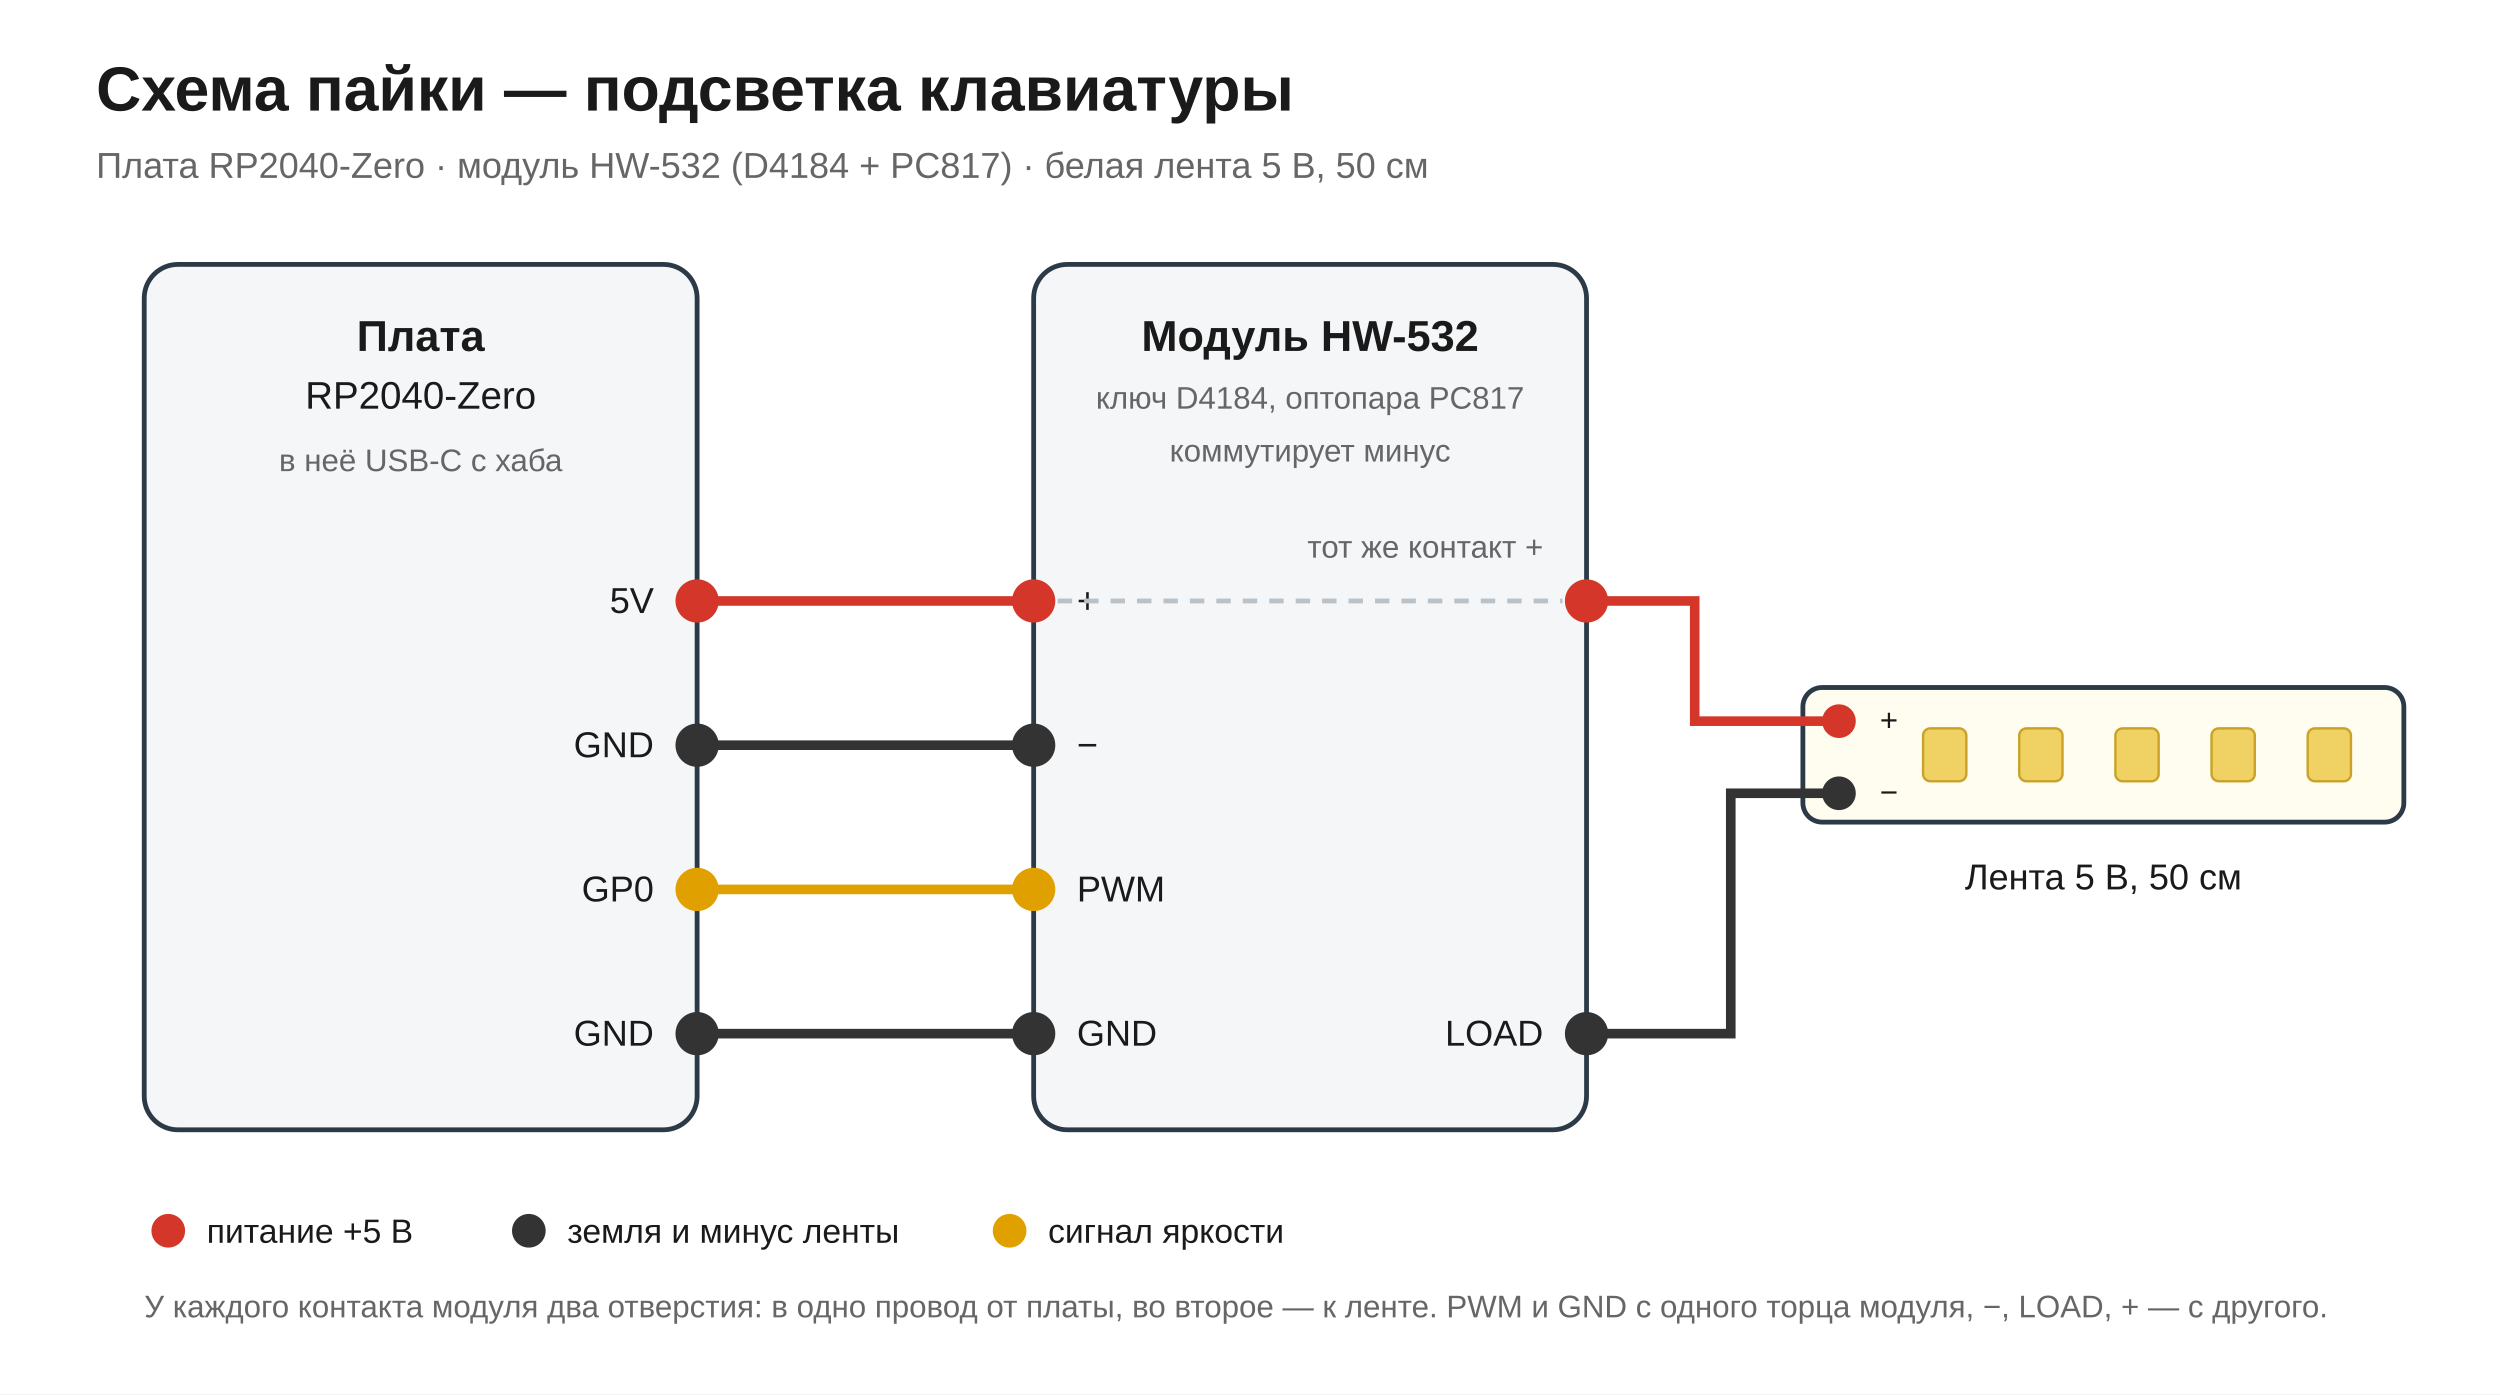
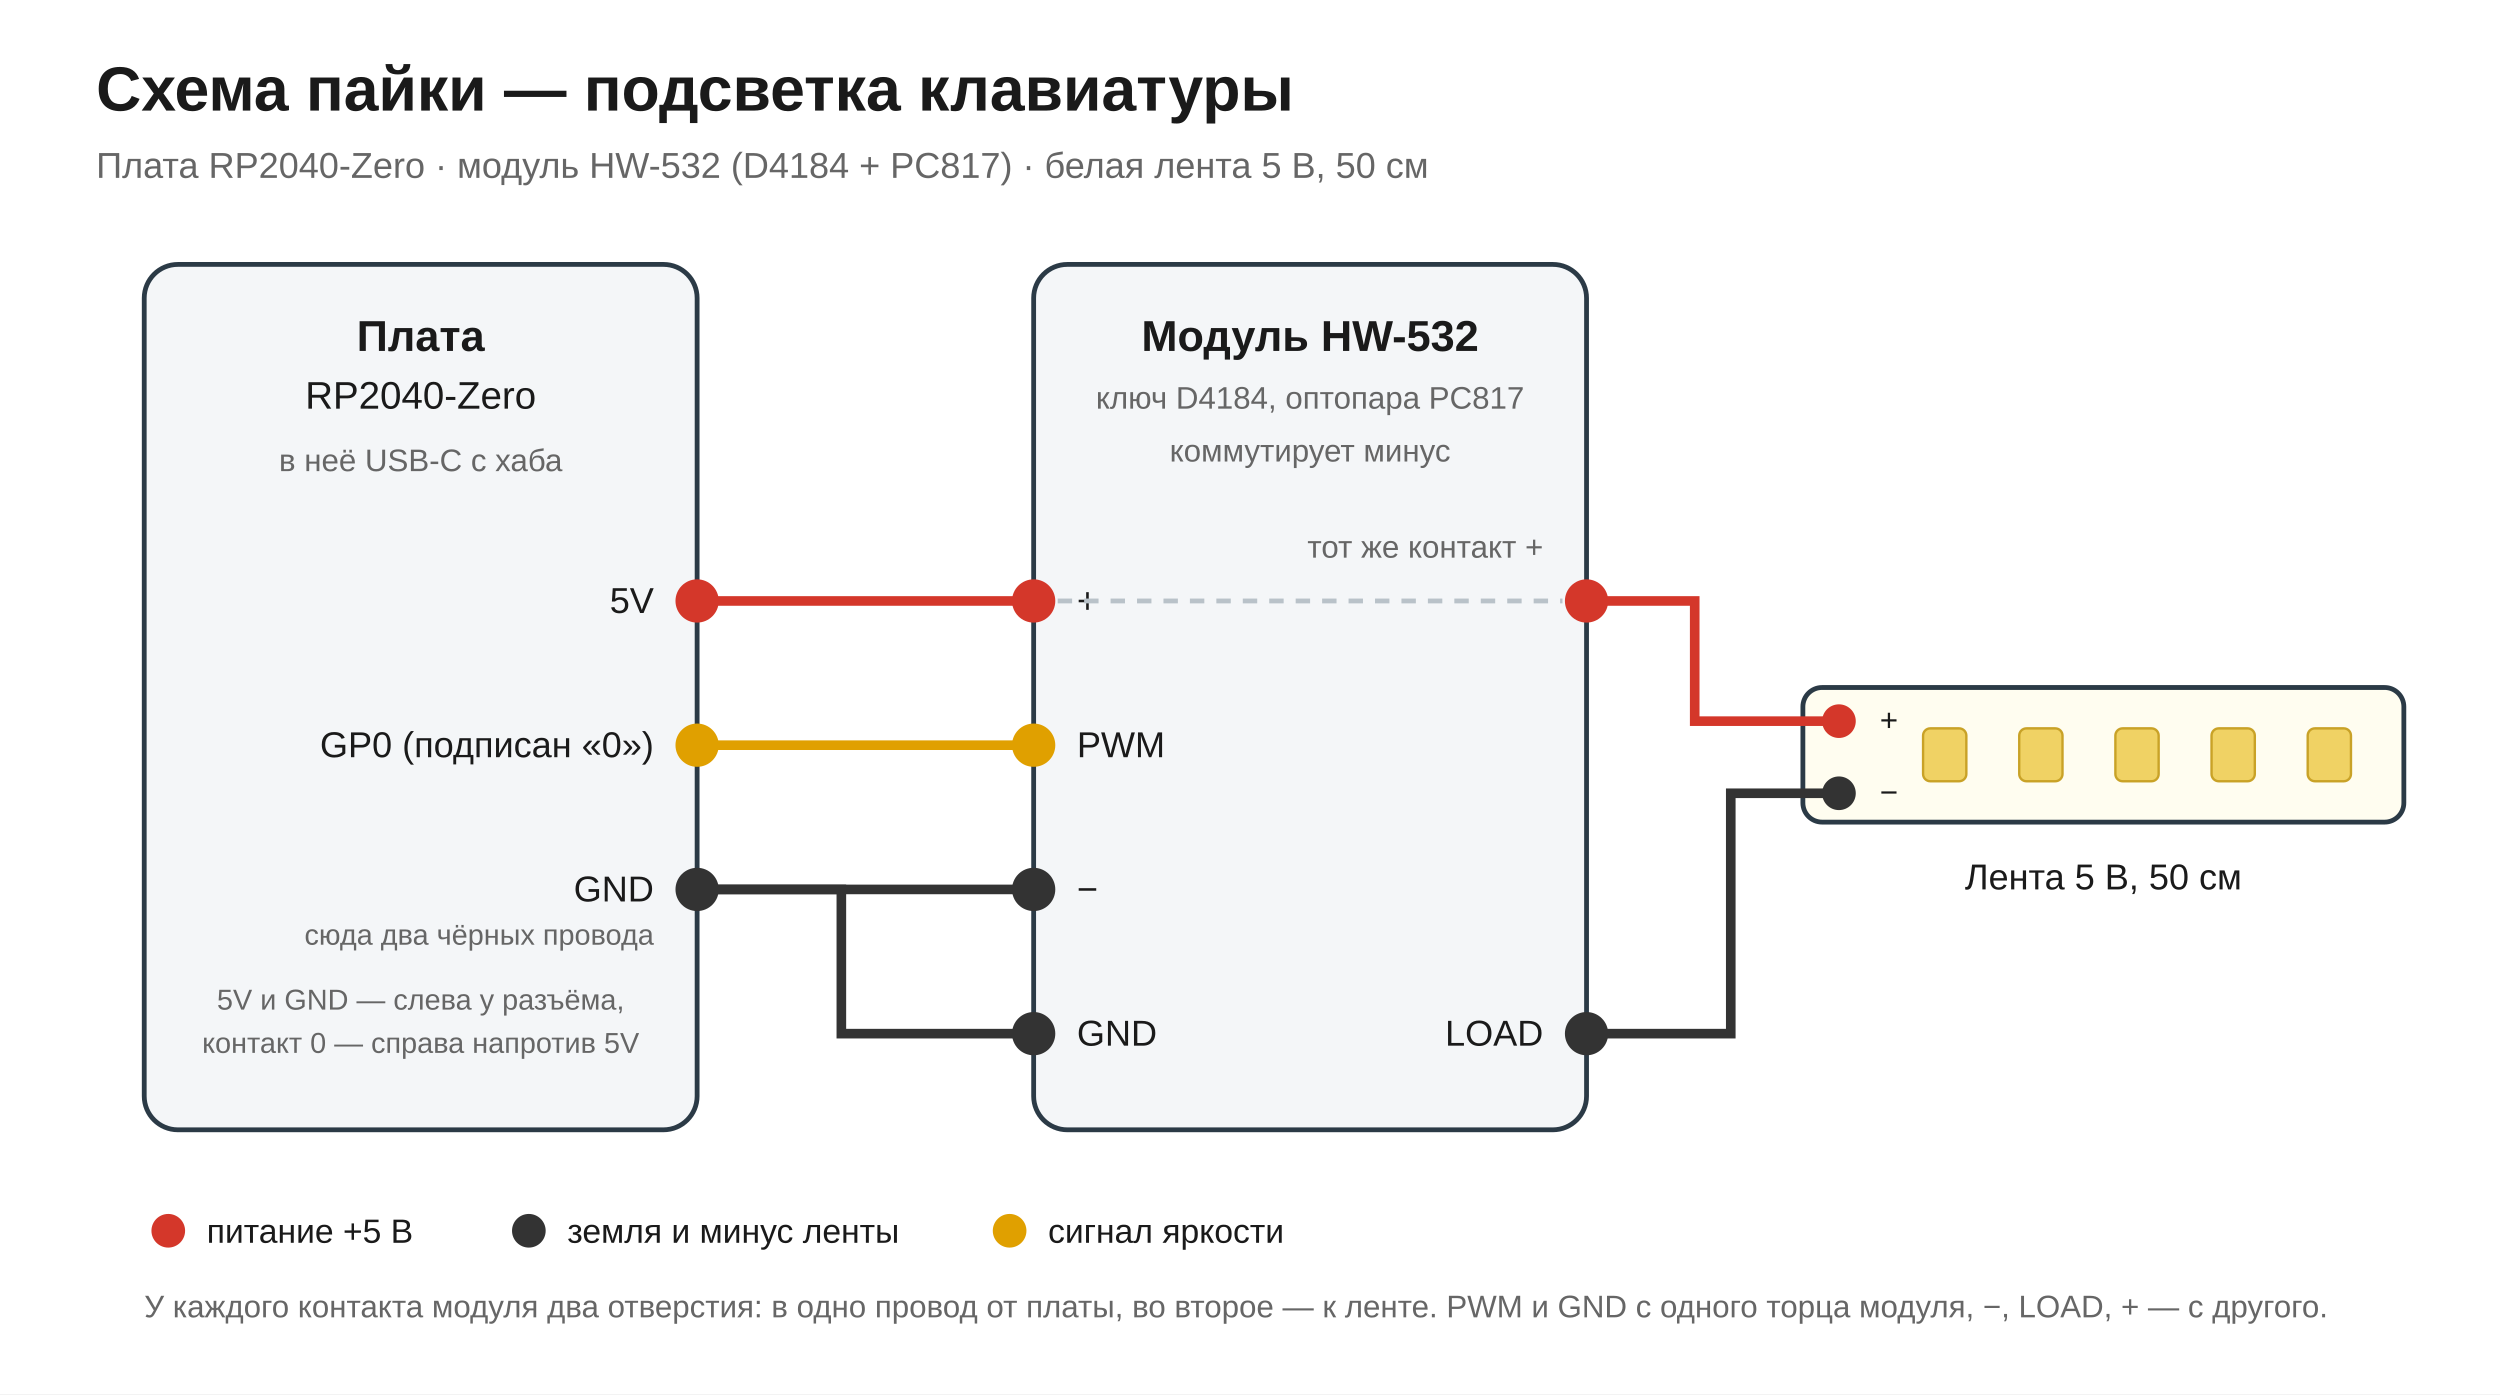
<svg xmlns="http://www.w3.org/2000/svg" viewBox="0 0 1040 580" width="1040" height="580" font-family="Segoe UI, Arial, sans-serif">
  <rect width="1040" height="580" fill="#ffffff" />
  <text x="40" y="46" font-size="26" font-weight="600" fill="#1a1a1a">Схема пайки — подсветка клавиатуры</text>
  <text x="40" y="74" font-size="15" fill="#666">Плата RP2040-Zero · модуль HW-532 (D4184 + PC817) · белая лента 5 В, 50 см</text>
  <rect x="60" y="110" width="230" height="360" rx="14" fill="#f4f6f8" stroke="#2b3a46" stroke-width="2" />
  <text x="175" y="146" font-size="18" font-weight="600" fill="#1a1a1a" text-anchor="middle">Плата</text>
  <text x="175" y="170" font-size="16" fill="#1a1a1a" text-anchor="middle">RP2040-Zero</text>
  <text x="175" y="196" font-size="13" fill="#666" text-anchor="middle">в неё USB-C с хаба</text>
+   <text x="175" y="420" font-size="12" fill="#666" text-anchor="middle">5V и GND — слева у разъёма,</text>
+   <text x="175" y="438" font-size="12" fill="#666" text-anchor="middle">контакт 0 — справа напротив 5V</text>
  <circle cx="290" cy="250" r="9" fill="#d4372a" />
  <text x="272" y="255" font-size="15" fill="#1a1a1a" text-anchor="end">5V</text>
-   <circle cx="290" cy="310" r="9" fill="#333" />
-   <text x="272" y="315" font-size="15" fill="#1a1a1a" text-anchor="end">GND</text>
-   <circle cx="290" cy="370" r="9" fill="#e0a000" />
-   <text x="272" y="375" font-size="15" fill="#1a1a1a" text-anchor="end">GP0</text>
-   <circle cx="290" cy="430" r="9" fill="#333" />
-   <text x="272" y="435" font-size="15" fill="#1a1a1a" text-anchor="end">GND</text>
+   <circle cx="290" cy="310" r="9" fill="#e0a000" />
+   <text x="272" y="315" font-size="15" fill="#1a1a1a" text-anchor="end">GP0 (подписан «0»)</text>
+   <circle cx="290" cy="370" r="9" fill="#333" />
+   <text x="272" y="375" font-size="15" fill="#1a1a1a" text-anchor="end">GND</text>
+   <text x="272" y="393" font-size="12" fill="#666" text-anchor="end">сюда два чёрных провода</text>
  <rect x="430" y="110" width="230" height="360" rx="14" fill="#f4f6f8" stroke="#2b3a46" stroke-width="2" />
  <text x="545" y="146" font-size="18" font-weight="600" fill="#1a1a1a" text-anchor="middle">Модуль HW-532</text>
  <text x="545" y="170" font-size="13" fill="#666" text-anchor="middle">ключ D4184, оптопара PC817</text>
  <text x="545" y="192" font-size="13" fill="#666" text-anchor="middle">коммутирует минус</text>
  <circle cx="430" cy="250" r="9" fill="#d4372a" />
  <text x="448" y="255" font-size="15" fill="#1a1a1a">+</text>
-   <circle cx="430" cy="310" r="9" fill="#333" />
-   <text x="448" y="315" font-size="15" fill="#1a1a1a">−</text>
-   <circle cx="430" cy="370" r="9" fill="#e0a000" />
-   <text x="448" y="375" font-size="15" fill="#1a1a1a">PWM</text>
+   <circle cx="430" cy="310" r="9" fill="#e0a000" />
+   <text x="448" y="315" font-size="15" fill="#1a1a1a">PWM</text>
+   <circle cx="430" cy="370" r="9" fill="#333" />
+   <text x="448" y="375" font-size="15" fill="#1a1a1a">−</text>
  <circle cx="430" cy="430" r="9" fill="#333" />
  <text x="448" y="435" font-size="15" fill="#1a1a1a">GND</text>
  <circle cx="660" cy="250" r="9" fill="#d4372a" />
  <text x="642" y="232" font-size="13" fill="#666" text-anchor="end">тот же контакт +</text>
  <circle cx="660" cy="430" r="9" fill="#333" />
  <text x="642" y="435" font-size="15" fill="#1a1a1a" text-anchor="end">LOAD</text>
  <line x1="440" y1="250" x2="650" y2="250" stroke="#b9c2c9" stroke-width="2" stroke-dasharray="6 5" />
  <rect x="750" y="286" width="250" height="56" rx="8" fill="#fffdf0" stroke="#2b3a46" stroke-width="2" />
  <g fill="#f0d264" stroke="#c9a227">
    <rect x="800" y="303" width="18" height="22" rx="3" />
    <rect x="840" y="303" width="18" height="22" rx="3" />
    <rect x="880" y="303" width="18" height="22" rx="3" />
    <rect x="920" y="303" width="18" height="22" rx="3" />
    <rect x="960" y="303" width="18" height="22" rx="3" />
  </g>
  <circle cx="765" cy="300" r="7" fill="#d4372a" />
  <circle cx="765" cy="330" r="7" fill="#333" />
  <text x="782" y="304" font-size="13" fill="#1a1a1a">+</text>
  <text x="782" y="334" font-size="13" fill="#1a1a1a">−</text>
  <text x="875" y="370" font-size="15" fill="#1a1a1a" text-anchor="middle">Лента 5 В, 50 см</text>
  <line x1="290" y1="250" x2="430" y2="250" stroke="#d4372a" stroke-width="4" />
-   <line x1="290" y1="310" x2="430" y2="310" stroke="#333" stroke-width="4" />
-   <line x1="290" y1="370" x2="430" y2="370" stroke="#e0a000" stroke-width="4" />
-   <line x1="290" y1="430" x2="430" y2="430" stroke="#333" stroke-width="4" />
+   <line x1="290" y1="310" x2="430" y2="310" stroke="#e0a000" stroke-width="4" />
+   <line x1="290" y1="370" x2="430" y2="370" stroke="#333" stroke-width="4" />
+   <polyline points="290,370 350,370 350,430 430,430" fill="none" stroke="#333" stroke-width="4" />
  <polyline points="660,250 705,250 705,300 765,300" fill="none" stroke="#d4372a" stroke-width="4" />
  <polyline points="660,430 720,430 720,330 765,330" fill="none" stroke="#333" stroke-width="4" />
  <circle cx="70" cy="512" r="7" fill="#d4372a" />
  <text x="86" y="517" font-size="14" fill="#1a1a1a">питание +5 В</text>
  <circle cx="220" cy="512" r="7" fill="#333" />
  <text x="236" y="517" font-size="14" fill="#1a1a1a">земля и минус ленты</text>
  <circle cx="420" cy="512" r="7" fill="#e0a000" />
  <text x="436" y="517" font-size="14" fill="#1a1a1a">сигнал яркости</text>
  <text x="60" y="548" font-size="13" fill="#666">У каждого контакта модуля два отверстия: в одно провод от платы, во второе — к ленте. PWM и GND с одного торца модуля, −, LOAD, + — с другого.</text>
</svg>
